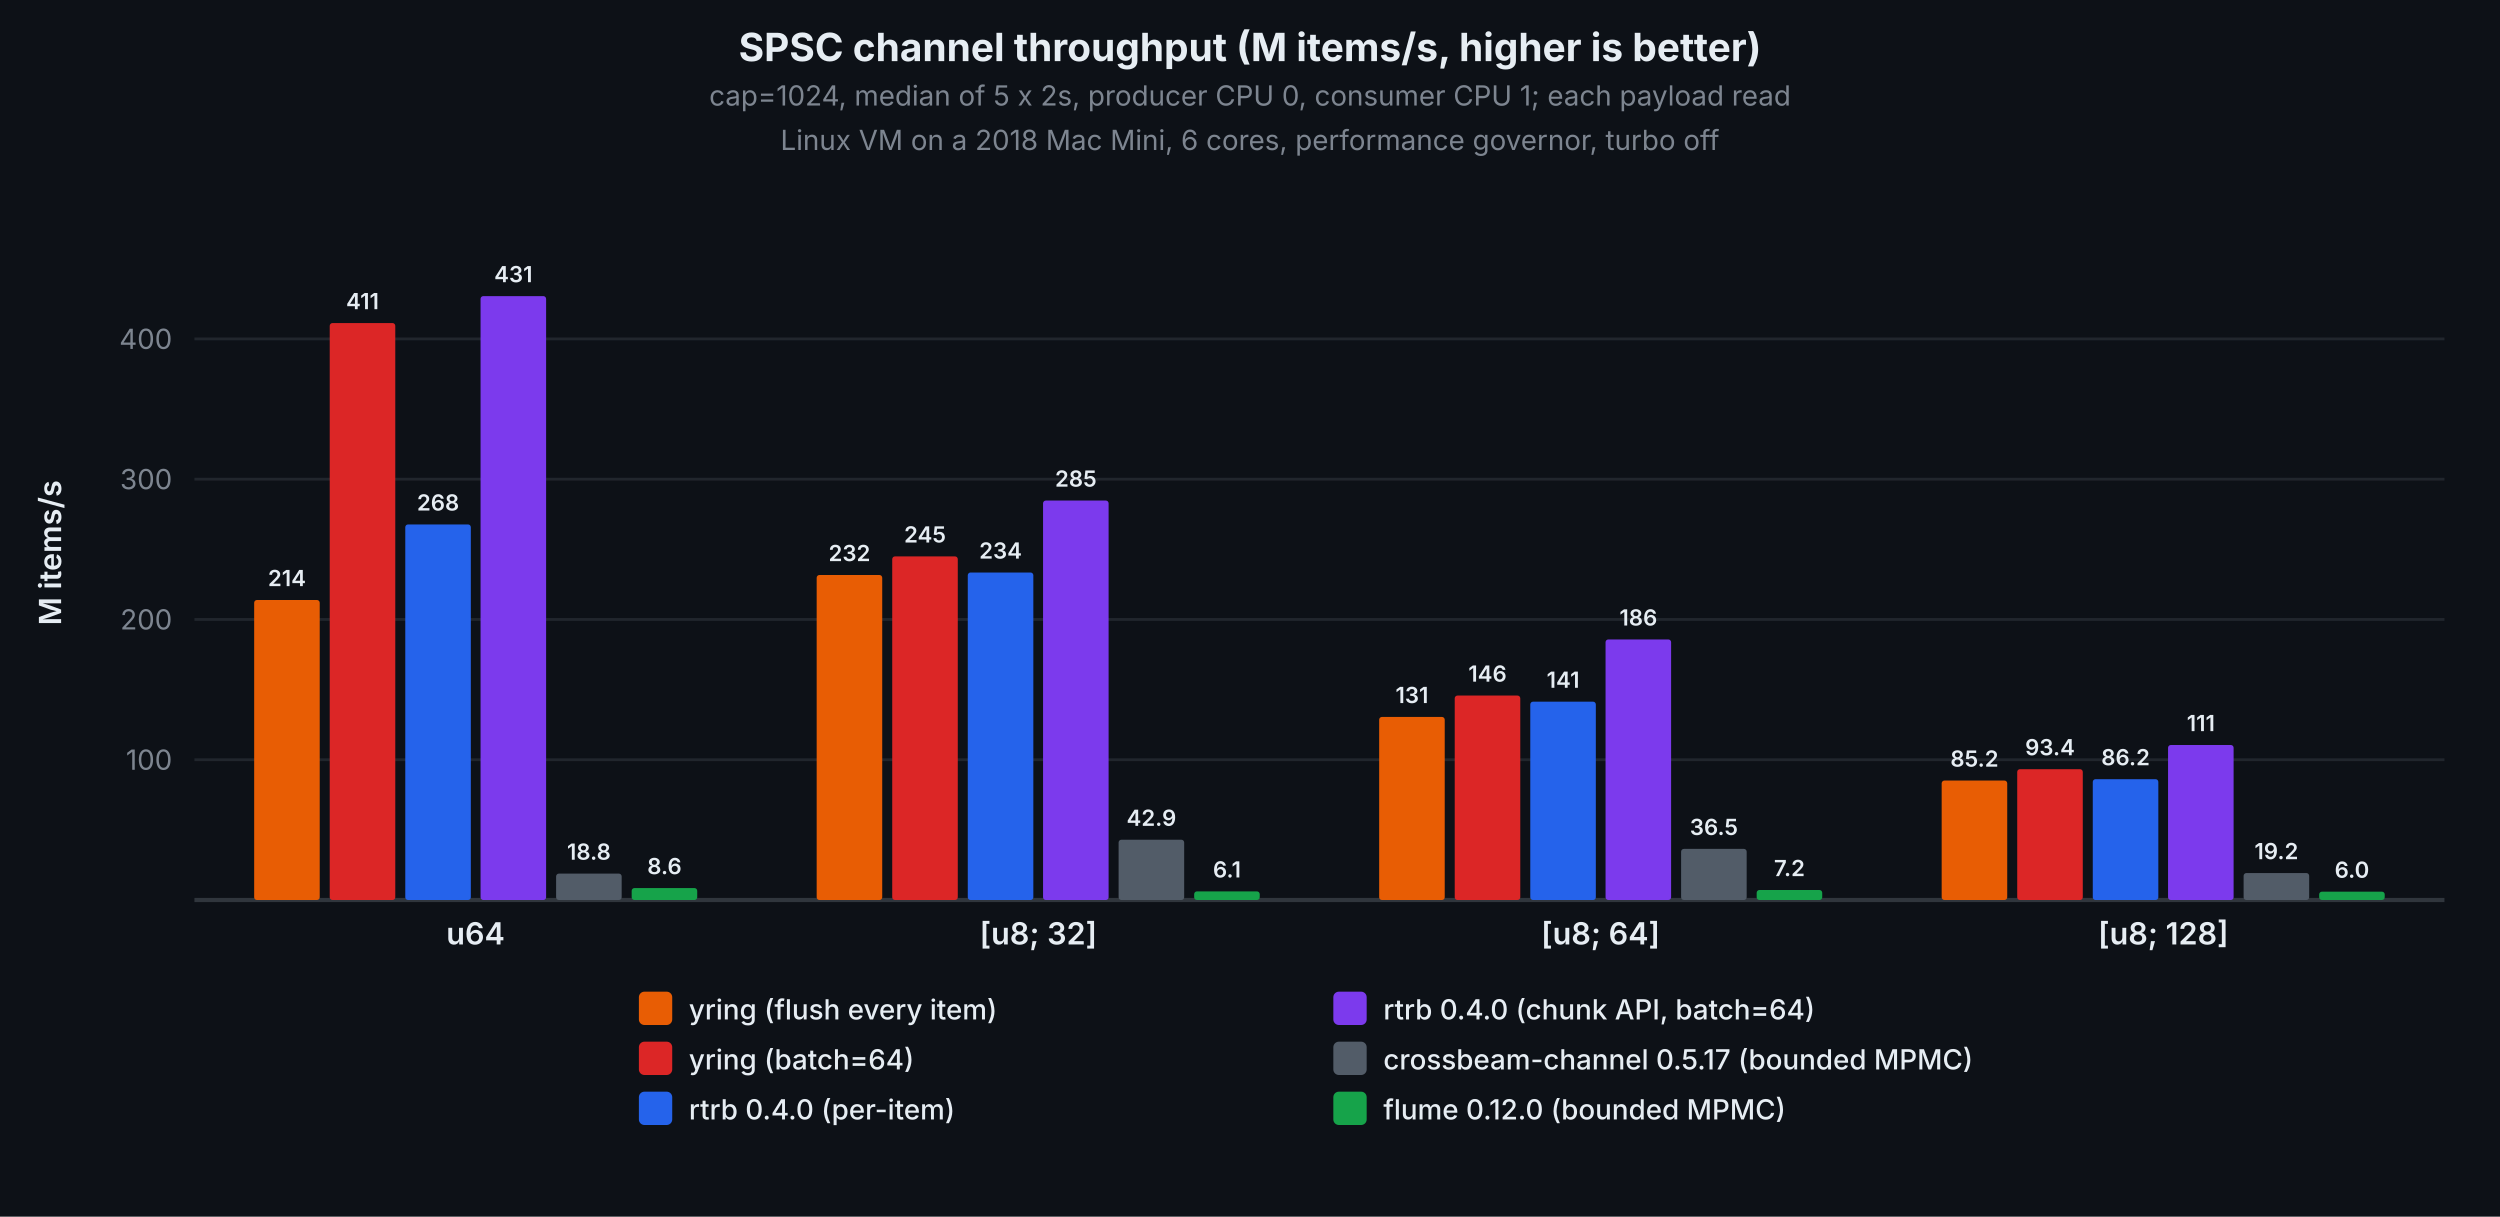
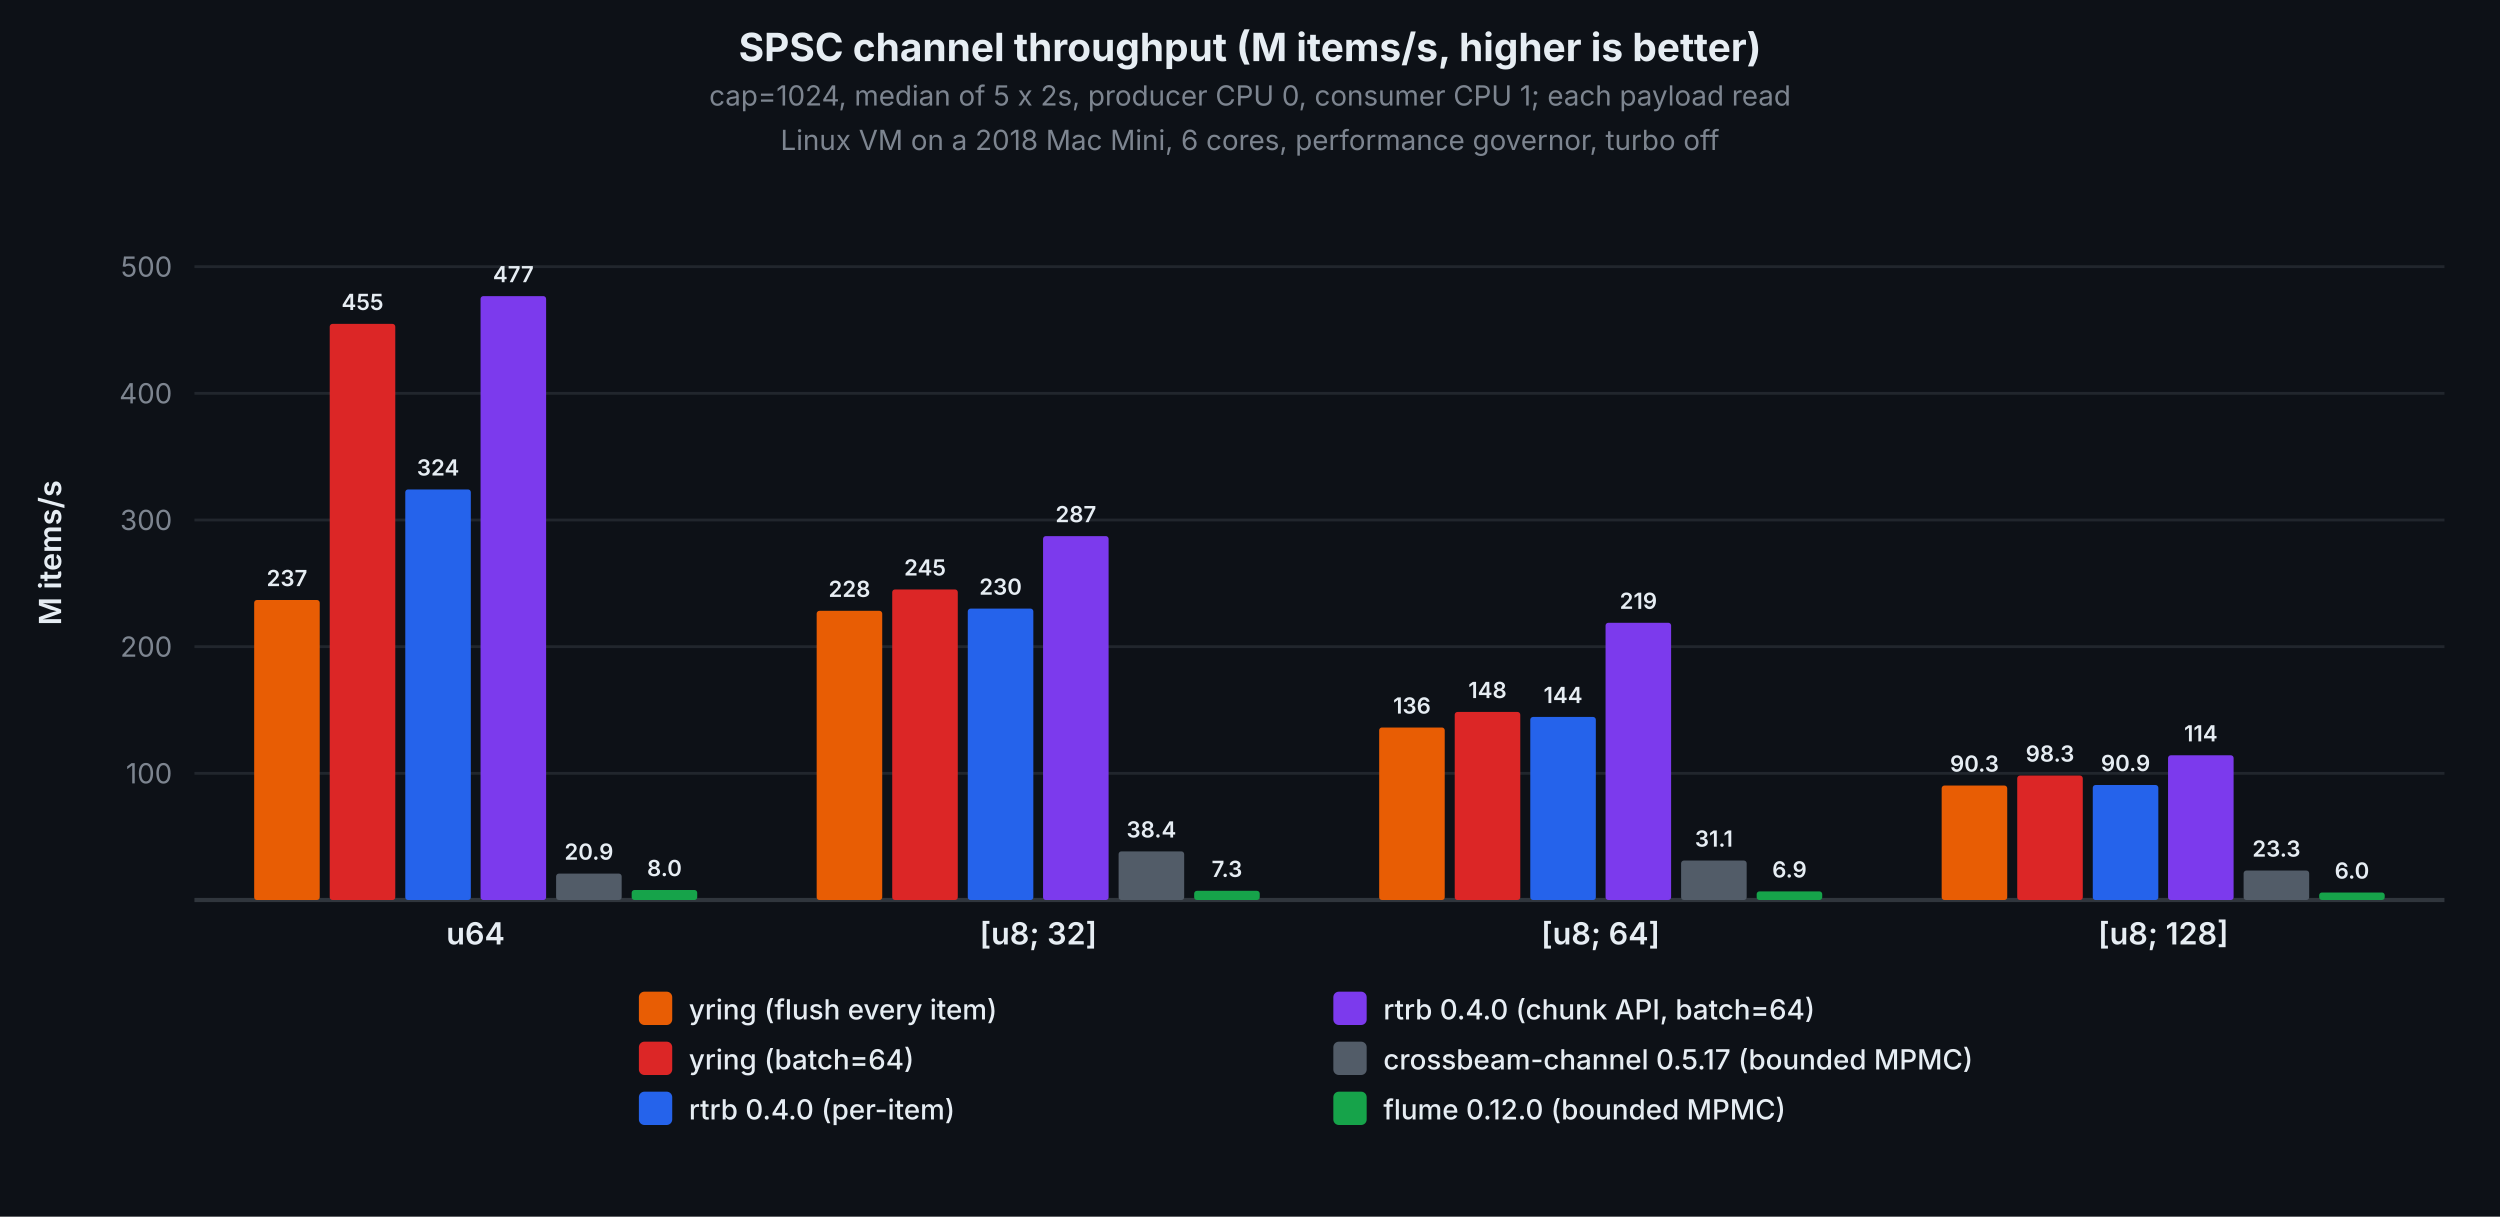
<svg xmlns="http://www.w3.org/2000/svg" viewBox="0 0 900 438" font-family="system-ui, -apple-system, sans-serif">
  <rect width="900" height="438" fill="#0d1117" />
  <text x="450.0" y="22" text-anchor="middle" fill="#e6edf3" font-size="14" font-weight="700">SPSC channel throughput (M items/s, higher is better)</text>
  <text x="450.0" y="38" text-anchor="middle" fill="#7d8590" font-size="10">cap=1024, median of 5 x 2s, producer CPU 0, consumer CPU 1; each payload read</text>
  <text x="450.0" y="54" text-anchor="middle" fill="#7d8590" font-size="10">Linux VM on a 2018 Mac Mini, 6 cores, performance governor, turbo off</text>
  <text x="22" y="199.0" text-anchor="middle" fill="#e6edf3" font-size="11" font-weight="600" transform="rotate(-90,22,199.0)">M items/s</text>
-   <line x1="70" y1="273.5" x2="880" y2="273.5" stroke="#21262d" stroke-width="1" />
-   <text x="62" y="273.5" text-anchor="end" dominant-baseline="middle" fill="#7d8590" font-size="10">100</text>
-   <line x1="70" y1="223.0" x2="880" y2="223.0" stroke="#21262d" stroke-width="1" />
-   <text x="62" y="223.0" text-anchor="end" dominant-baseline="middle" fill="#7d8590" font-size="10">200</text>
-   <line x1="70" y1="172.5" x2="880" y2="172.5" stroke="#21262d" stroke-width="1" />
-   <text x="62" y="172.5" text-anchor="end" dominant-baseline="middle" fill="#7d8590" font-size="10">300</text>
-   <line x1="70" y1="122.0" x2="880" y2="122.0" stroke="#21262d" stroke-width="1" />
-   <text x="62" y="122.0" text-anchor="end" dominant-baseline="middle" fill="#7d8590" font-size="10">400</text>
+   <line x1="70" y1="278.4" x2="880" y2="278.4" stroke="#21262d" stroke-width="1" />
+   <text x="62" y="278.4" text-anchor="end" dominant-baseline="middle" fill="#7d8590" font-size="10">100</text>
+   <line x1="70" y1="232.8" x2="880" y2="232.8" stroke="#21262d" stroke-width="1" />
+   <text x="62" y="232.8" text-anchor="end" dominant-baseline="middle" fill="#7d8590" font-size="10">200</text>
+   <line x1="70" y1="187.2" x2="880" y2="187.2" stroke="#21262d" stroke-width="1" />
+   <text x="62" y="187.2" text-anchor="end" dominant-baseline="middle" fill="#7d8590" font-size="10">300</text>
+   <line x1="70" y1="141.6" x2="880" y2="141.6" stroke="#21262d" stroke-width="1" />
+   <text x="62" y="141.6" text-anchor="end" dominant-baseline="middle" fill="#7d8590" font-size="10">400</text>
+   <line x1="70" y1="96.0" x2="880" y2="96.0" stroke="#21262d" stroke-width="1" />
+   <text x="62" y="96.0" text-anchor="end" dominant-baseline="middle" fill="#7d8590" font-size="10">500</text>
  <line x1="70" y1="324" x2="880" y2="324" stroke="#30363d" stroke-width="1.5" />
  <rect x="91.5" y="216.0" width="23.6" height="108.0" fill="#e85d04" rx="1" />
-   <text x="103.3" y="211.0" text-anchor="middle" fill="#e6edf3" font-size="8" font-weight="600">214</text>
-   <rect x="118.7" y="116.3" width="23.6" height="207.7" fill="#dc2626" rx="1" />
-   <text x="130.5" y="111.3" text-anchor="middle" fill="#e6edf3" font-size="8" font-weight="600">411</text>
-   <rect x="145.9" y="188.8" width="23.6" height="135.2" fill="#2563eb" rx="1" />
-   <text x="157.7" y="183.8" text-anchor="middle" fill="#e6edf3" font-size="8" font-weight="600">268</text>
+   <text x="103.3" y="211.0" text-anchor="middle" fill="#e6edf3" font-size="8" font-weight="600">237</text>
+   <rect x="118.7" y="116.6" width="23.6" height="207.4" fill="#dc2626" rx="1" />
+   <text x="130.5" y="111.6" text-anchor="middle" fill="#e6edf3" font-size="8" font-weight="600">455</text>
+   <rect x="145.9" y="176.2" width="23.6" height="147.8" fill="#2563eb" rx="1" />
+   <text x="157.7" y="171.2" text-anchor="middle" fill="#e6edf3" font-size="8" font-weight="600">324</text>
  <rect x="173.0" y="106.6" width="23.6" height="217.4" fill="#7c3aed" rx="1" />
-   <text x="184.8" y="101.6" text-anchor="middle" fill="#e6edf3" font-size="8" font-weight="600">431</text>
+   <text x="184.8" y="101.6" text-anchor="middle" fill="#e6edf3" font-size="8" font-weight="600">477</text>
  <rect x="200.2" y="314.5" width="23.6" height="9.5" fill="#525c68" rx="1" />
-   <text x="212.0" y="309.5" text-anchor="middle" fill="#e6edf3" font-size="8" font-weight="600">18.8</text>
-   <rect x="227.4" y="319.7" width="23.6" height="4.3" fill="#16a34a" rx="1" />
-   <text x="239.2" y="314.7" text-anchor="middle" fill="#e6edf3" font-size="8" font-weight="600">8.6</text>
+   <text x="212.0" y="309.5" text-anchor="middle" fill="#e6edf3" font-size="8" font-weight="600">20.9</text>
+   <rect x="227.4" y="320.4" width="23.6" height="3.6" fill="#16a34a" rx="1" />
+   <text x="239.2" y="315.4" text-anchor="middle" fill="#e6edf3" font-size="8" font-weight="600">8.0</text>
  <text x="171.2" y="340" text-anchor="middle" fill="#e6edf3" font-size="11" font-weight="600">u64</text>
-   <rect x="294.0" y="207.0" width="23.6" height="117.0" fill="#e85d04" rx="1" />
-   <text x="305.8" y="202.0" text-anchor="middle" fill="#e6edf3" font-size="8" font-weight="600">232</text>
-   <rect x="321.2" y="200.3" width="23.6" height="123.7" fill="#dc2626" rx="1" />
-   <text x="333.0" y="195.3" text-anchor="middle" fill="#e6edf3" font-size="8" font-weight="600">245</text>
-   <rect x="348.4" y="206.1" width="23.6" height="117.9" fill="#2563eb" rx="1" />
-   <text x="360.2" y="201.1" text-anchor="middle" fill="#e6edf3" font-size="8" font-weight="600">234</text>
-   <rect x="375.5" y="180.2" width="23.6" height="143.8" fill="#7c3aed" rx="1" />
-   <text x="387.3" y="175.2" text-anchor="middle" fill="#e6edf3" font-size="8" font-weight="600">285</text>
-   <rect x="402.7" y="302.3" width="23.6" height="21.7" fill="#525c68" rx="1" />
-   <text x="414.5" y="297.3" text-anchor="middle" fill="#e6edf3" font-size="8" font-weight="600">42.9</text>
-   <rect x="429.9" y="320.9" width="23.6" height="3.1" fill="#16a34a" rx="1" />
-   <text x="441.7" y="315.9" text-anchor="middle" fill="#e6edf3" font-size="8" font-weight="600">6.1</text>
+   <rect x="294.0" y="219.9" width="23.6" height="104.1" fill="#e85d04" rx="1" />
+   <text x="305.8" y="214.9" text-anchor="middle" fill="#e6edf3" font-size="8" font-weight="600">228</text>
+   <rect x="321.2" y="212.2" width="23.6" height="111.8" fill="#dc2626" rx="1" />
+   <text x="333.0" y="207.2" text-anchor="middle" fill="#e6edf3" font-size="8" font-weight="600">245</text>
+   <rect x="348.4" y="219.1" width="23.6" height="104.9" fill="#2563eb" rx="1" />
+   <text x="360.2" y="214.1" text-anchor="middle" fill="#e6edf3" font-size="8" font-weight="600">230</text>
+   <rect x="375.5" y="193.0" width="23.6" height="131.0" fill="#7c3aed" rx="1" />
+   <text x="387.3" y="188.0" text-anchor="middle" fill="#e6edf3" font-size="8" font-weight="600">287</text>
+   <rect x="402.7" y="306.5" width="23.6" height="17.5" fill="#525c68" rx="1" />
+   <text x="414.5" y="301.5" text-anchor="middle" fill="#e6edf3" font-size="8" font-weight="600">38.4</text>
+   <rect x="429.9" y="320.7" width="23.6" height="3.3" fill="#16a34a" rx="1" />
+   <text x="441.7" y="315.7" text-anchor="middle" fill="#e6edf3" font-size="8" font-weight="600">7.3</text>
  <text x="373.8" y="340" text-anchor="middle" fill="#e6edf3" font-size="11" font-weight="600">[u8; 32]</text>
-   <rect x="496.5" y="258.1" width="23.6" height="65.9" fill="#e85d04" rx="1" />
-   <text x="508.3" y="253.1" text-anchor="middle" fill="#e6edf3" font-size="8" font-weight="600">131</text>
-   <rect x="523.7" y="250.4" width="23.6" height="73.6" fill="#dc2626" rx="1" />
-   <text x="535.5" y="245.4" text-anchor="middle" fill="#e6edf3" font-size="8" font-weight="600">146</text>
-   <rect x="550.9" y="252.6" width="23.6" height="71.4" fill="#2563eb" rx="1" />
-   <text x="562.7" y="247.6" text-anchor="middle" fill="#e6edf3" font-size="8" font-weight="600">141</text>
-   <rect x="578.0" y="230.2" width="23.6" height="93.8" fill="#7c3aed" rx="1" />
-   <text x="589.8" y="225.2" text-anchor="middle" fill="#e6edf3" font-size="8" font-weight="600">186</text>
-   <rect x="605.2" y="305.6" width="23.6" height="18.4" fill="#525c68" rx="1" />
-   <text x="617.0" y="300.6" text-anchor="middle" fill="#e6edf3" font-size="8" font-weight="600">36.5</text>
-   <rect x="632.4" y="320.4" width="23.6" height="3.6" fill="#16a34a" rx="1" />
-   <text x="644.2" y="315.4" text-anchor="middle" fill="#e6edf3" font-size="8" font-weight="600">7.2</text>
+   <rect x="496.5" y="261.9" width="23.6" height="62.1" fill="#e85d04" rx="1" />
+   <text x="508.3" y="256.9" text-anchor="middle" fill="#e6edf3" font-size="8" font-weight="600">136</text>
+   <rect x="523.7" y="256.3" width="23.6" height="67.7" fill="#dc2626" rx="1" />
+   <text x="535.5" y="251.3" text-anchor="middle" fill="#e6edf3" font-size="8" font-weight="600">148</text>
+   <rect x="550.9" y="258.1" width="23.6" height="65.9" fill="#2563eb" rx="1" />
+   <text x="562.7" y="253.1" text-anchor="middle" fill="#e6edf3" font-size="8" font-weight="600">144</text>
+   <rect x="578.0" y="224.2" width="23.6" height="99.8" fill="#7c3aed" rx="1" />
+   <text x="589.8" y="219.2" text-anchor="middle" fill="#e6edf3" font-size="8" font-weight="600">219</text>
+   <rect x="605.2" y="309.8" width="23.6" height="14.2" fill="#525c68" rx="1" />
+   <text x="617.0" y="304.8" text-anchor="middle" fill="#e6edf3" font-size="8" font-weight="600">31.1</text>
+   <rect x="632.4" y="320.9" width="23.6" height="3.1" fill="#16a34a" rx="1" />
+   <text x="644.2" y="315.9" text-anchor="middle" fill="#e6edf3" font-size="8" font-weight="600">6.9</text>
  <text x="576.2" y="340" text-anchor="middle" fill="#e6edf3" font-size="11" font-weight="600">[u8; 64]</text>
-   <rect x="699.0" y="281.0" width="23.6" height="43.0" fill="#e85d04" rx="1" />
-   <text x="710.8" y="276.0" text-anchor="middle" fill="#e6edf3" font-size="8" font-weight="600">85.2</text>
-   <rect x="726.2" y="276.9" width="23.6" height="47.1" fill="#dc2626" rx="1" />
-   <text x="738.0" y="271.9" text-anchor="middle" fill="#e6edf3" font-size="8" font-weight="600">93.4</text>
-   <rect x="753.4" y="280.5" width="23.6" height="43.5" fill="#2563eb" rx="1" />
-   <text x="765.2" y="275.5" text-anchor="middle" fill="#e6edf3" font-size="8" font-weight="600">86.2</text>
-   <rect x="780.5" y="268.2" width="23.6" height="55.8" fill="#7c3aed" rx="1" />
-   <text x="792.3" y="263.2" text-anchor="middle" fill="#e6edf3" font-size="8" font-weight="600">111</text>
-   <rect x="807.7" y="314.3" width="23.6" height="9.7" fill="#525c68" rx="1" />
-   <text x="819.5" y="309.3" text-anchor="middle" fill="#e6edf3" font-size="8" font-weight="600">19.2</text>
-   <rect x="834.9" y="321.0" width="23.6" height="3.0" fill="#16a34a" rx="1" />
-   <text x="846.7" y="316.0" text-anchor="middle" fill="#e6edf3" font-size="8" font-weight="600">6.0</text>
+   <rect x="699.0" y="282.8" width="23.6" height="41.2" fill="#e85d04" rx="1" />
+   <text x="710.8" y="277.8" text-anchor="middle" fill="#e6edf3" font-size="8" font-weight="600">90.3</text>
+   <rect x="726.2" y="279.2" width="23.6" height="44.8" fill="#dc2626" rx="1" />
+   <text x="738.0" y="274.2" text-anchor="middle" fill="#e6edf3" font-size="8" font-weight="600">98.3</text>
+   <rect x="753.4" y="282.6" width="23.6" height="41.4" fill="#2563eb" rx="1" />
+   <text x="765.2" y="277.6" text-anchor="middle" fill="#e6edf3" font-size="8" font-weight="600">90.9</text>
+   <rect x="780.5" y="271.9" width="23.6" height="52.1" fill="#7c3aed" rx="1" />
+   <text x="792.3" y="266.9" text-anchor="middle" fill="#e6edf3" font-size="8" font-weight="600">114</text>
+   <rect x="807.7" y="313.4" width="23.6" height="10.6" fill="#525c68" rx="1" />
+   <text x="819.5" y="308.4" text-anchor="middle" fill="#e6edf3" font-size="8" font-weight="600">23.3</text>
+   <rect x="834.9" y="321.3" width="23.6" height="2.7" fill="#16a34a" rx="1" />
+   <text x="846.7" y="316.3" text-anchor="middle" fill="#e6edf3" font-size="8" font-weight="600">6.0</text>
  <text x="778.8" y="340" text-anchor="middle" fill="#e6edf3" font-size="11" font-weight="600">[u8; 128]</text>
  <rect x="230" y="357" width="12" height="12" fill="#e85d04" rx="2" />
  <text x="248" y="367" fill="#e6edf3" font-size="10" font-weight="500">yring (flush every item)</text>
  <rect x="230" y="375" width="12" height="12" fill="#dc2626" rx="2" />
  <text x="248" y="385" fill="#e6edf3" font-size="10" font-weight="500">yring (batch=64)</text>
  <rect x="230" y="393" width="12" height="12" fill="#2563eb" rx="2" />
  <text x="248" y="403" fill="#e6edf3" font-size="10" font-weight="500">rtrb 0.4.0 (per-item)</text>
  <rect x="480" y="357" width="12" height="12" fill="#7c3aed" rx="2" />
  <text x="498" y="367" fill="#e6edf3" font-size="10" font-weight="500">rtrb 0.4.0 (chunk API, batch=64)</text>
  <rect x="480" y="375" width="12" height="12" fill="#525c68" rx="2" />
  <text x="498" y="385" fill="#e6edf3" font-size="10" font-weight="500">crossbeam-channel 0.5.17 (bounded MPMC)</text>
  <rect x="480" y="393" width="12" height="12" fill="#16a34a" rx="2" />
  <text x="498" y="403" fill="#e6edf3" font-size="10" font-weight="500">flume 0.12.0 (bounded MPMC)</text>
</svg>
